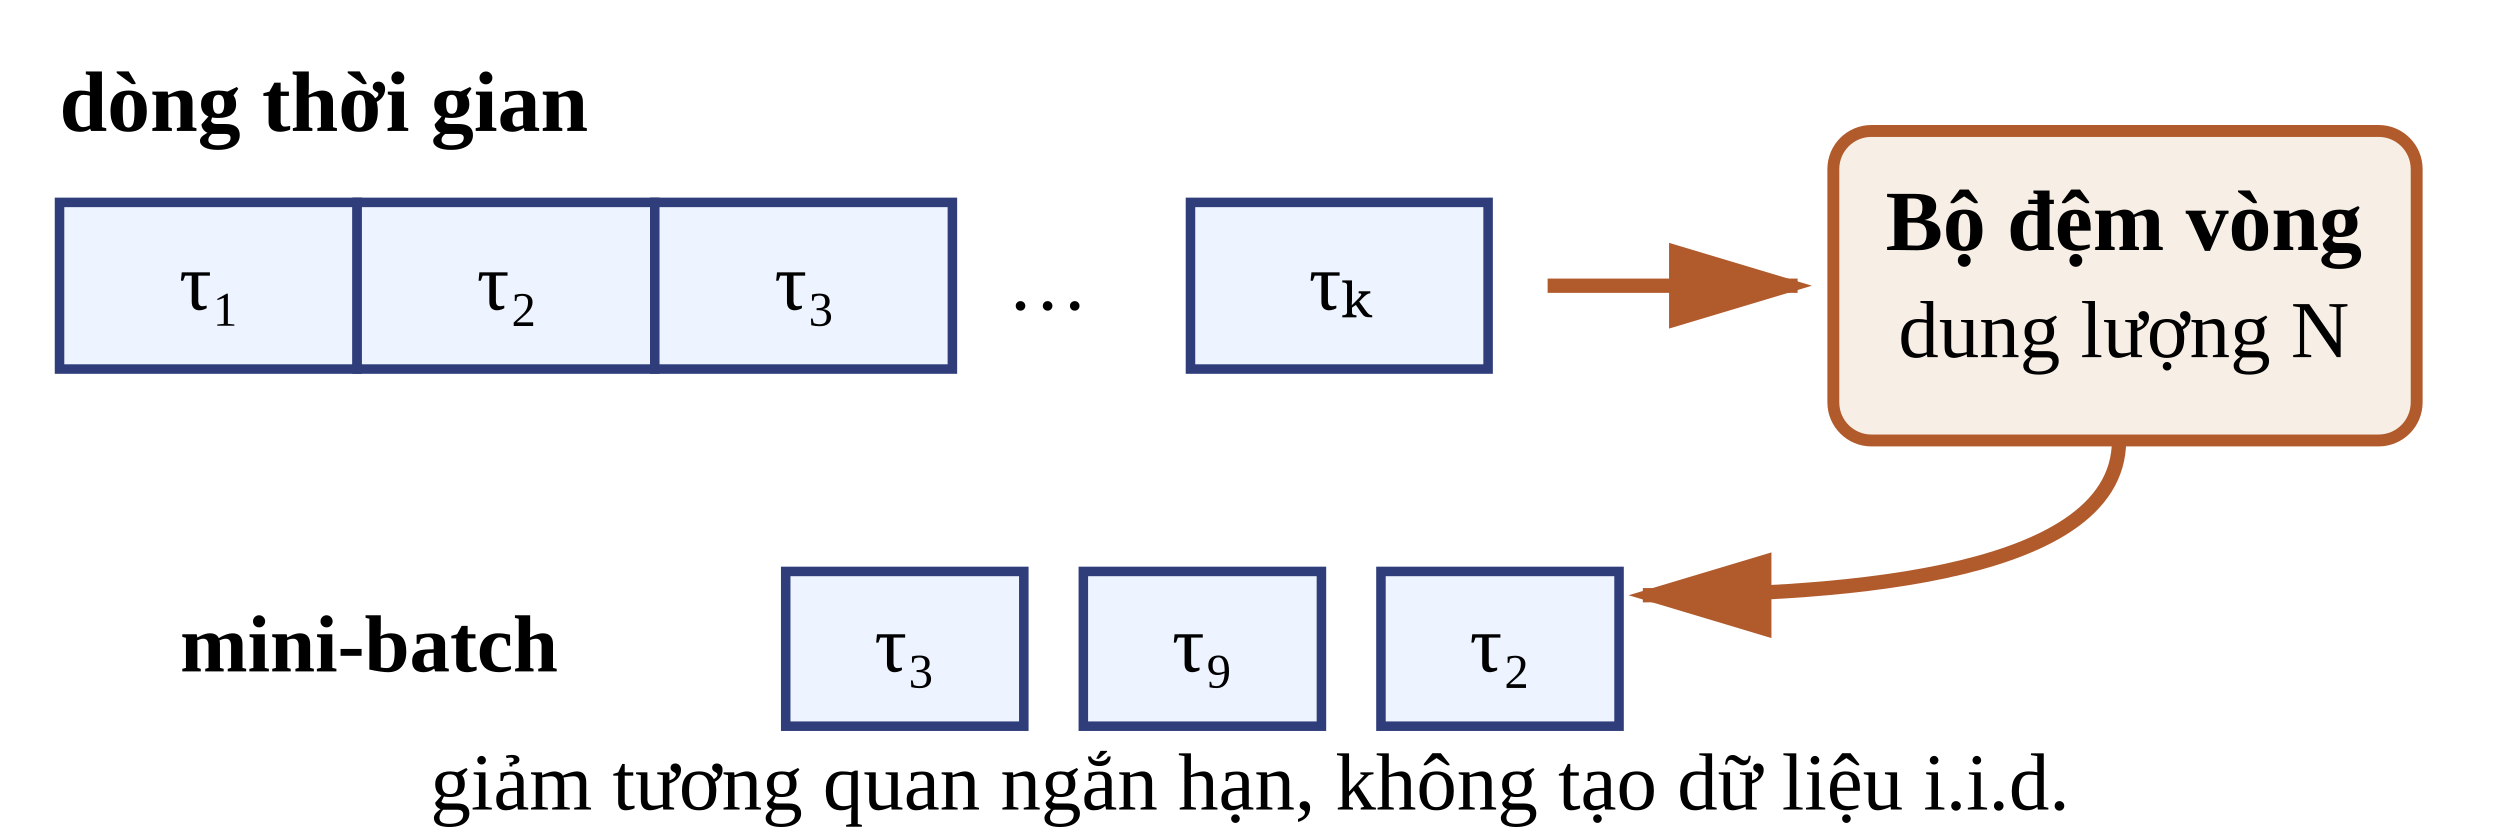
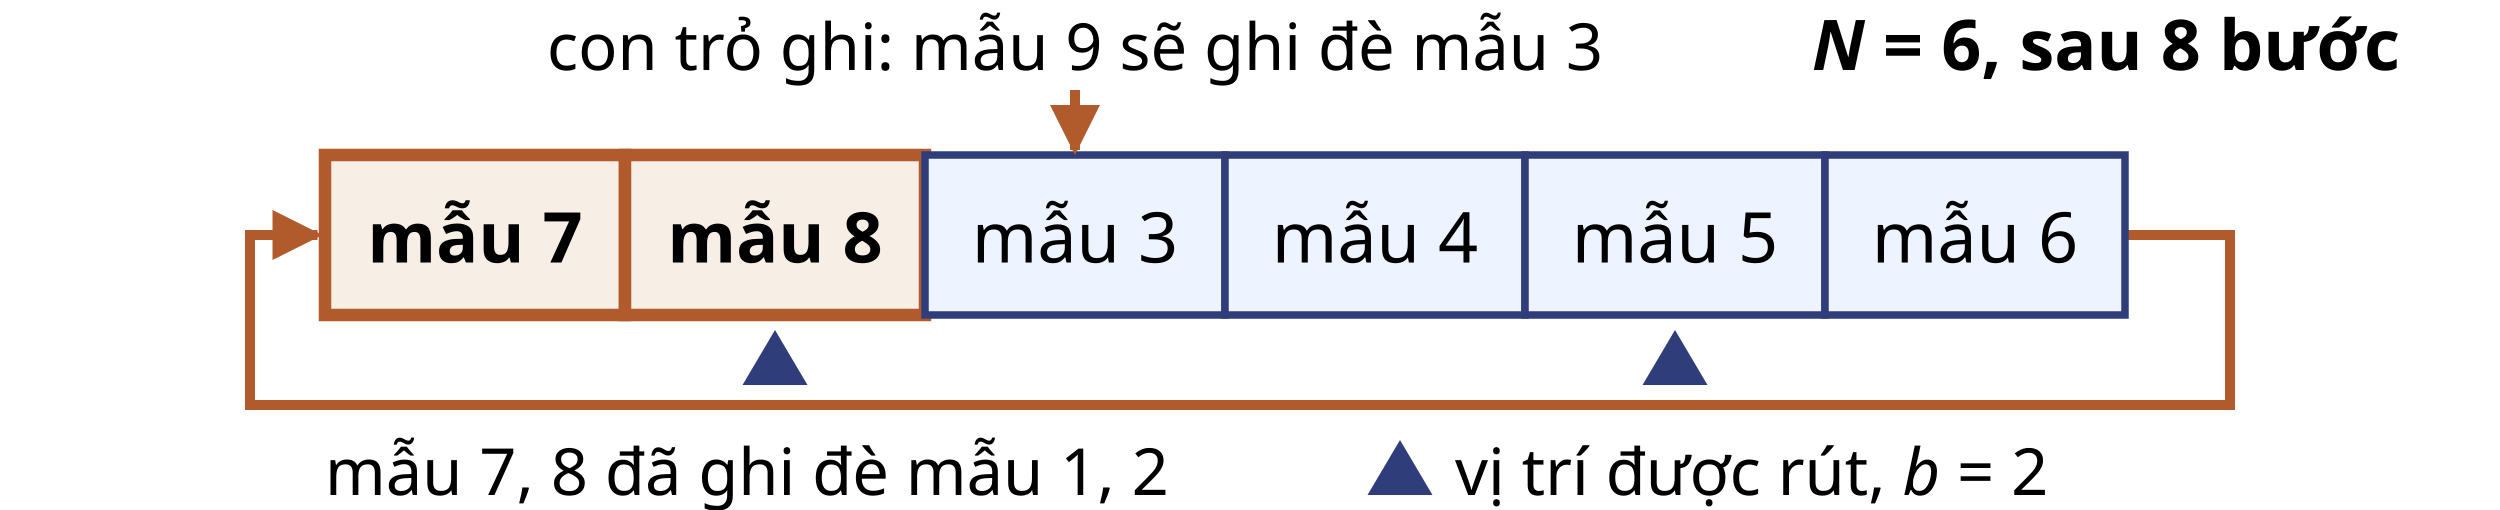
- <svg xmlns="http://www.w3.org/2000/svg" viewBox="0 0 1050 350" role="img" aria-labelledby="t d">
+ <svg xmlns="http://www.w3.org/2000/svg" viewBox="-20 0 1000 204" role="img" aria-labelledby="t d" font-family="'Source Sans 3','Source Sans Pro','Noto Sans',Arial,sans-serif">
  <defs>
-     <marker id="a" markerWidth="10" markerHeight="10" refX="9" refY="3" orient="auto">
-       <path d="M0 0L10 3L0 6Z" fill="#B15A2B" />
+     <marker id="arr" markerUnits="userSpaceOnUse" markerWidth="20" markerHeight="20" refX="18" refY="10" orient="auto">
+       <path d="M0,0 L20,10 L0,20 Z" fill="#B15A2B" />
    </marker>
  </defs>
-   <text x="25" y="55" font-size="36" font-weight="700">dòng thời gian</text>
-   <g font-size="34" text-anchor="middle">
-     <rect x="25" y="85" width="125" height="70" fill="#EDF4FF" stroke="#2F3E7A" stroke-width="4" />
-     <text x="88" y="130">τ₁</text>
-     <rect x="150" y="85" width="125" height="70" fill="#EDF4FF" stroke="#2F3E7A" stroke-width="4" />
-     <text x="213" y="130">τ₂</text>
-     <rect x="275" y="85" width="125" height="70" fill="#EDF4FF" stroke="#2F3E7A" stroke-width="4" />
-     <text x="338" y="130">τ₃</text>
-     <text x="440" y="130">…</text>
-     <rect x="500" y="85" width="125" height="70" fill="#EDF4FF" stroke="#2F3E7A" stroke-width="4" />
-     <text x="563" y="130">τₖ</text>
-   </g>
-   <line x1="650" y1="120" x2="755" y2="120" stroke="#B15A2B" stroke-width="6" marker-end="url(#a)" />
-   <rect x="770" y="55" width="245" height="130" rx="16" fill="#F7EFE6" stroke="#B15A2B" stroke-width="5" />
-   <text x="892" y="105" font-size="36" text-anchor="middle" font-weight="700">Bộ đệm vòng</text>
-   <text x="892" y="150" font-size="34" text-anchor="middle">dung lượng N</text>
-   <path d="M890 185C890 245 760 250 690 250" fill="none" stroke="#B15A2B" stroke-width="6" marker-end="url(#a)" />
-   <g font-size="34" text-anchor="middle">
-     <rect x="330" y="240" width="100" height="65" fill="#EDF4FF" stroke="#2F3E7A" stroke-width="4" />
-     <text x="380" y="282">τ₃</text>
-     <rect x="455" y="240" width="100" height="65" fill="#EDF4FF" stroke="#2F3E7A" stroke-width="4" />
-     <text x="505" y="282">τ₉</text>
-     <rect x="580" y="240" width="100" height="65" fill="#EDF4FF" stroke="#2F3E7A" stroke-width="4" />
-     <text x="630" y="282">τ₂</text>
-     <text x="155" y="282" font-weight="700">mini-batch</text>
-   </g>
-   <text x="525" y="340" font-size="34" text-anchor="middle">giảm tương quan ngắn hạn, không tạo dữ liệu i.i.d.</text>
+   <text x="940" y="28" font-size="28" font-weight="700" text-anchor="end">
+     <tspan font-style="italic">N</tspan> = 6, sau 8 bước</text>
+   <path d="M830,94 H872 V162 H80 V94 H107" fill="none" stroke="#B15A2B" stroke-width="4" marker-end="url(#arr)" />
+   <rect x="110" y="62" width="120" height="64" fill="#F7EFE6" stroke="#B15A2B" stroke-width="5" />
+   <text x="170" y="105" font-size="28" text-anchor="middle" font-weight="700">mẫu 7</text>
+   <rect x="230" y="62" width="120" height="64" fill="#F7EFE6" stroke="#B15A2B" stroke-width="5" />
+   <text x="290" y="105" font-size="28" text-anchor="middle" font-weight="700">mẫu 8</text>
+   <path d="M290,132 L303,154 L277,154 Z" fill="#2F3E7A" />
+   <rect x="350" y="62" width="120" height="64" fill="#EDF4FF" stroke="#2F3E7A" stroke-width="3" />
+   <text x="410" y="105" font-size="28" text-anchor="middle">mẫu 3</text>
+   <rect x="470" y="62" width="120" height="64" fill="#EDF4FF" stroke="#2F3E7A" stroke-width="3" />
+   <text x="530" y="105" font-size="28" text-anchor="middle">mẫu 4</text>
+   <rect x="590" y="62" width="120" height="64" fill="#EDF4FF" stroke="#2F3E7A" stroke-width="3" />
+   <text x="650" y="105" font-size="28" text-anchor="middle">mẫu 5</text>
+   <path d="M650,132 L663,154 L637,154 Z" fill="#2F3E7A" />
+   <rect x="710" y="62" width="120" height="64" fill="#EDF4FF" stroke="#2F3E7A" stroke-width="3" />
+   <text x="770" y="105" font-size="28" text-anchor="middle">mẫu 6</text>
+   <text x="410" y="28" font-size="26" text-anchor="middle">con trỏ ghi: mẫu 9 sẽ ghi đè mẫu 3</text>
+   <line x1="410" y1="36" x2="410" y2="60" stroke="#B15A2B" stroke-width="4" marker-end="url(#arr)" />
+   <text x="110" y="198" font-size="26">mẫu 7, 8 đã ghi đè mẫu 1, 2</text>
+   <path d="M540,176 L553,198 L527,198 Z" fill="#2F3E7A" />
+   <text x="562" y="198" font-size="26">vị trí được rút, <tspan font-style="italic">b</tspan> = 2</text>
</svg>
